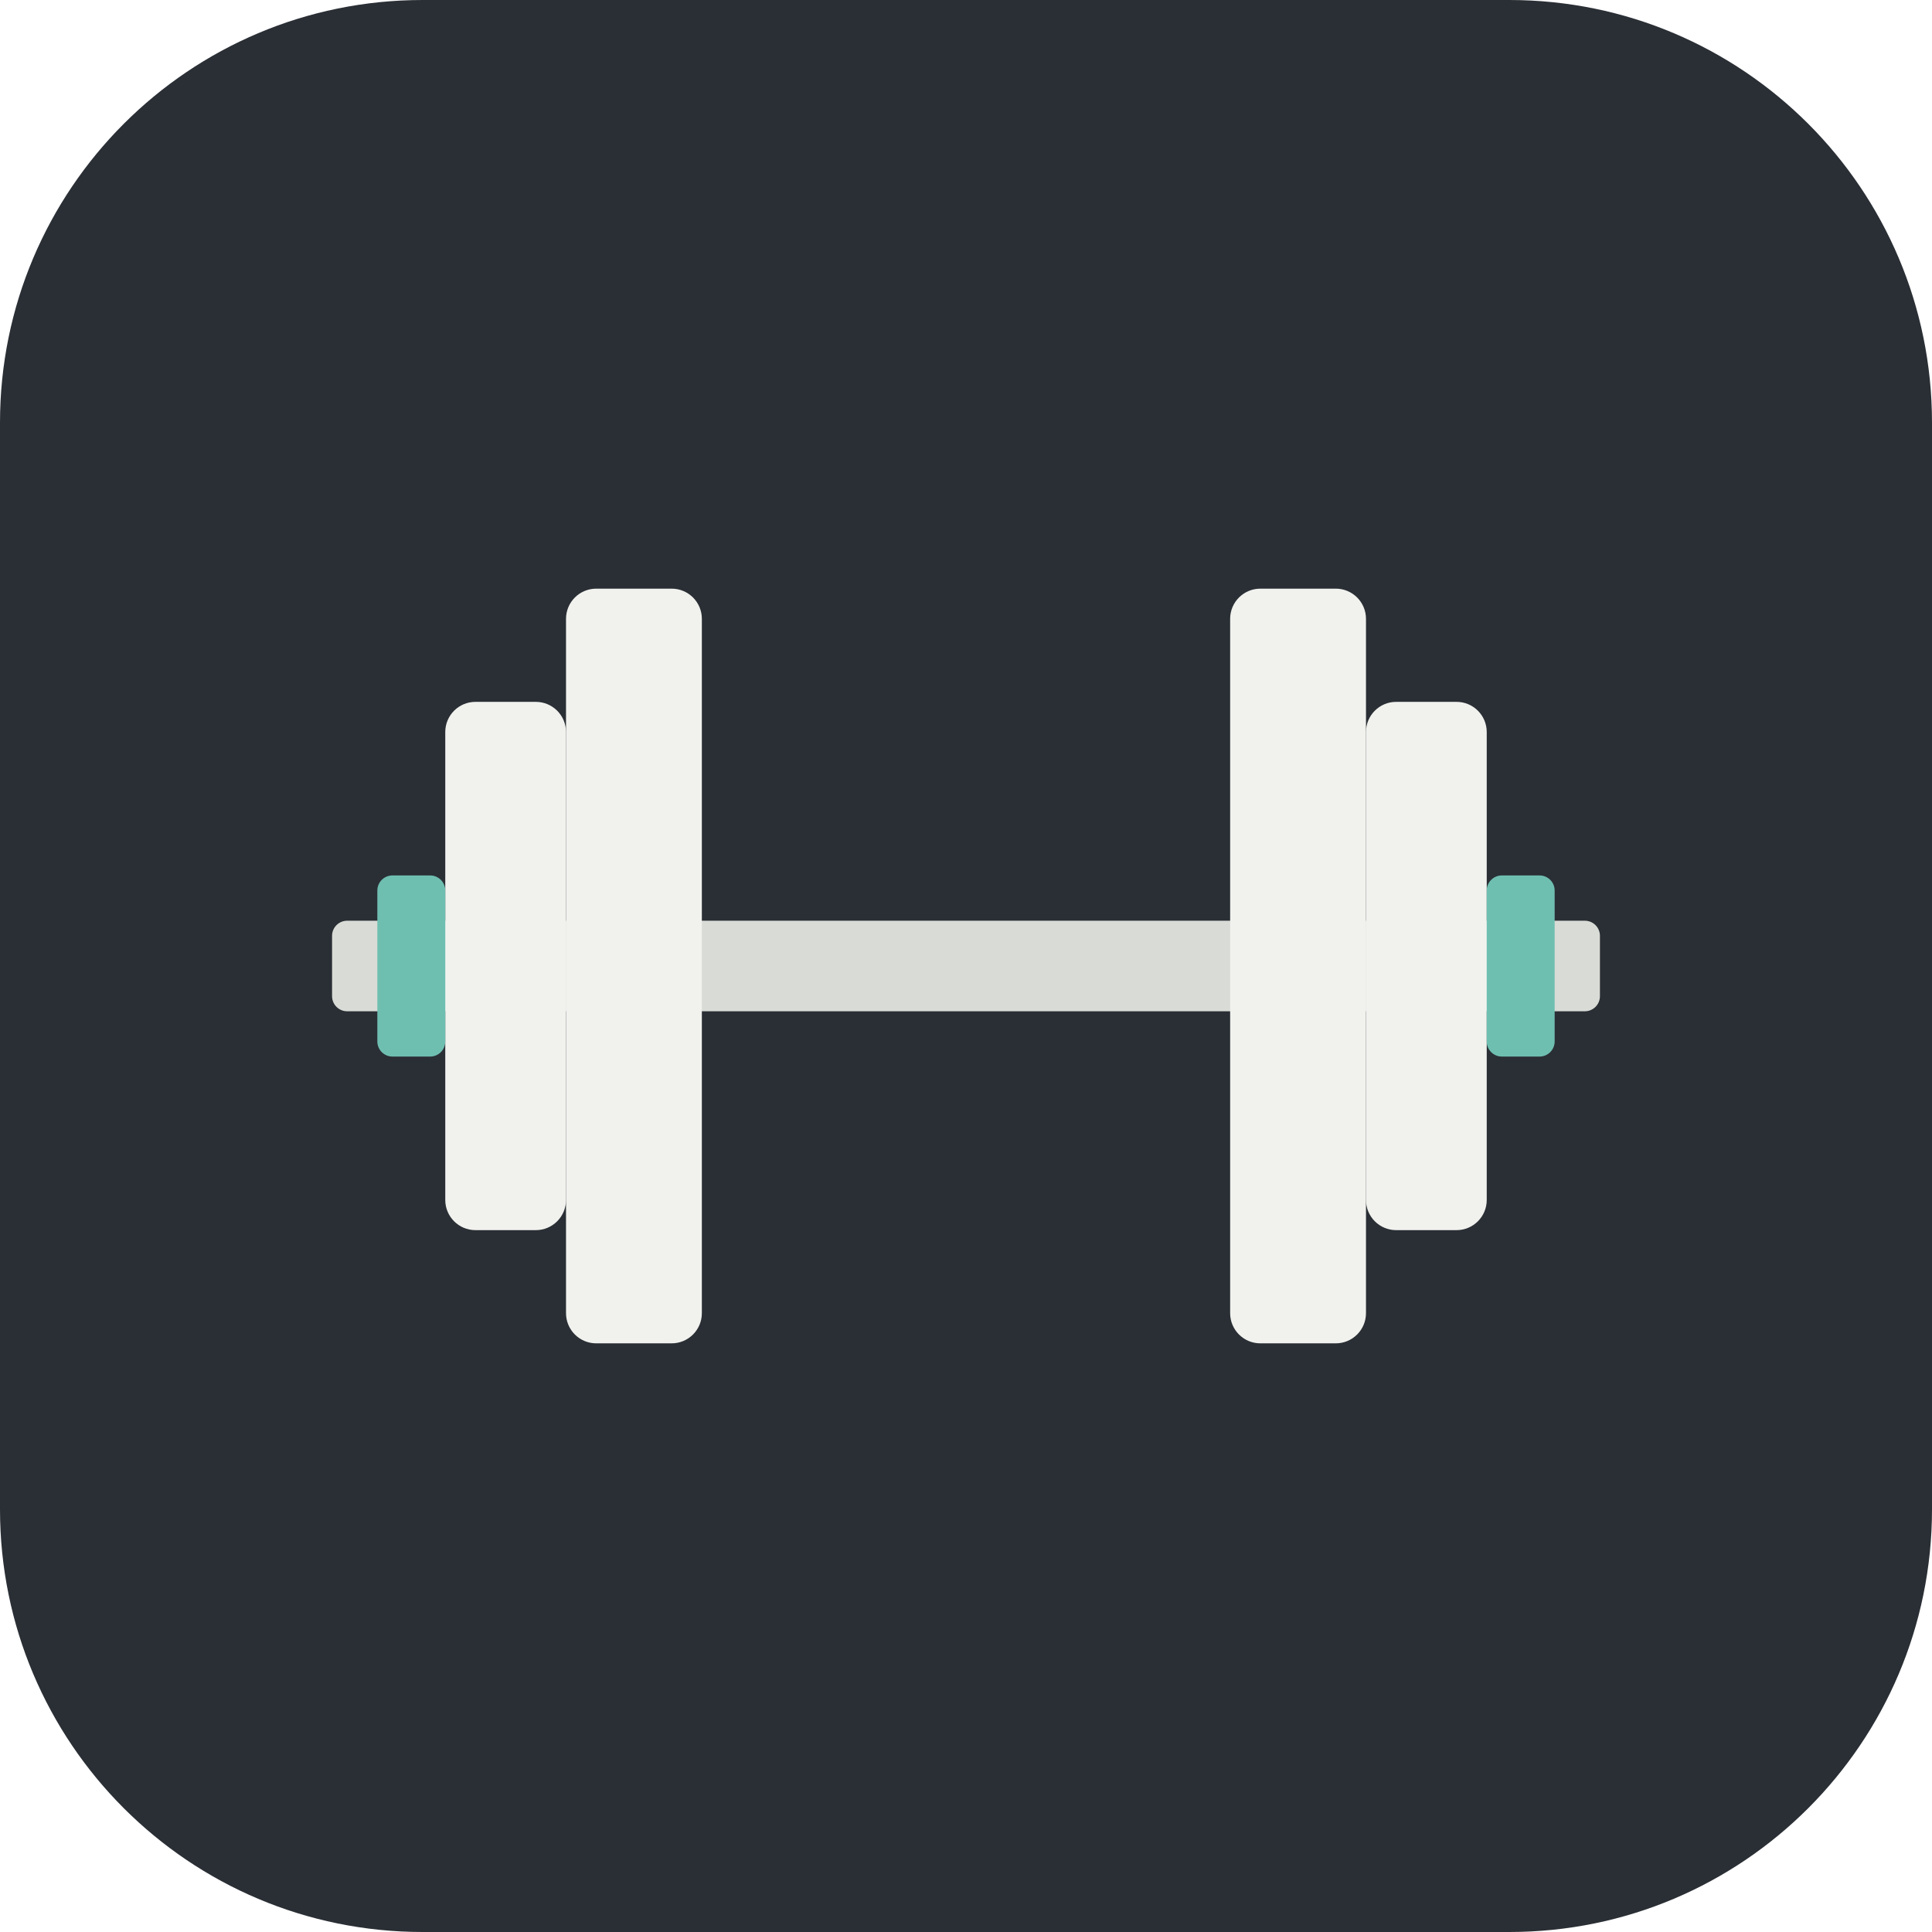
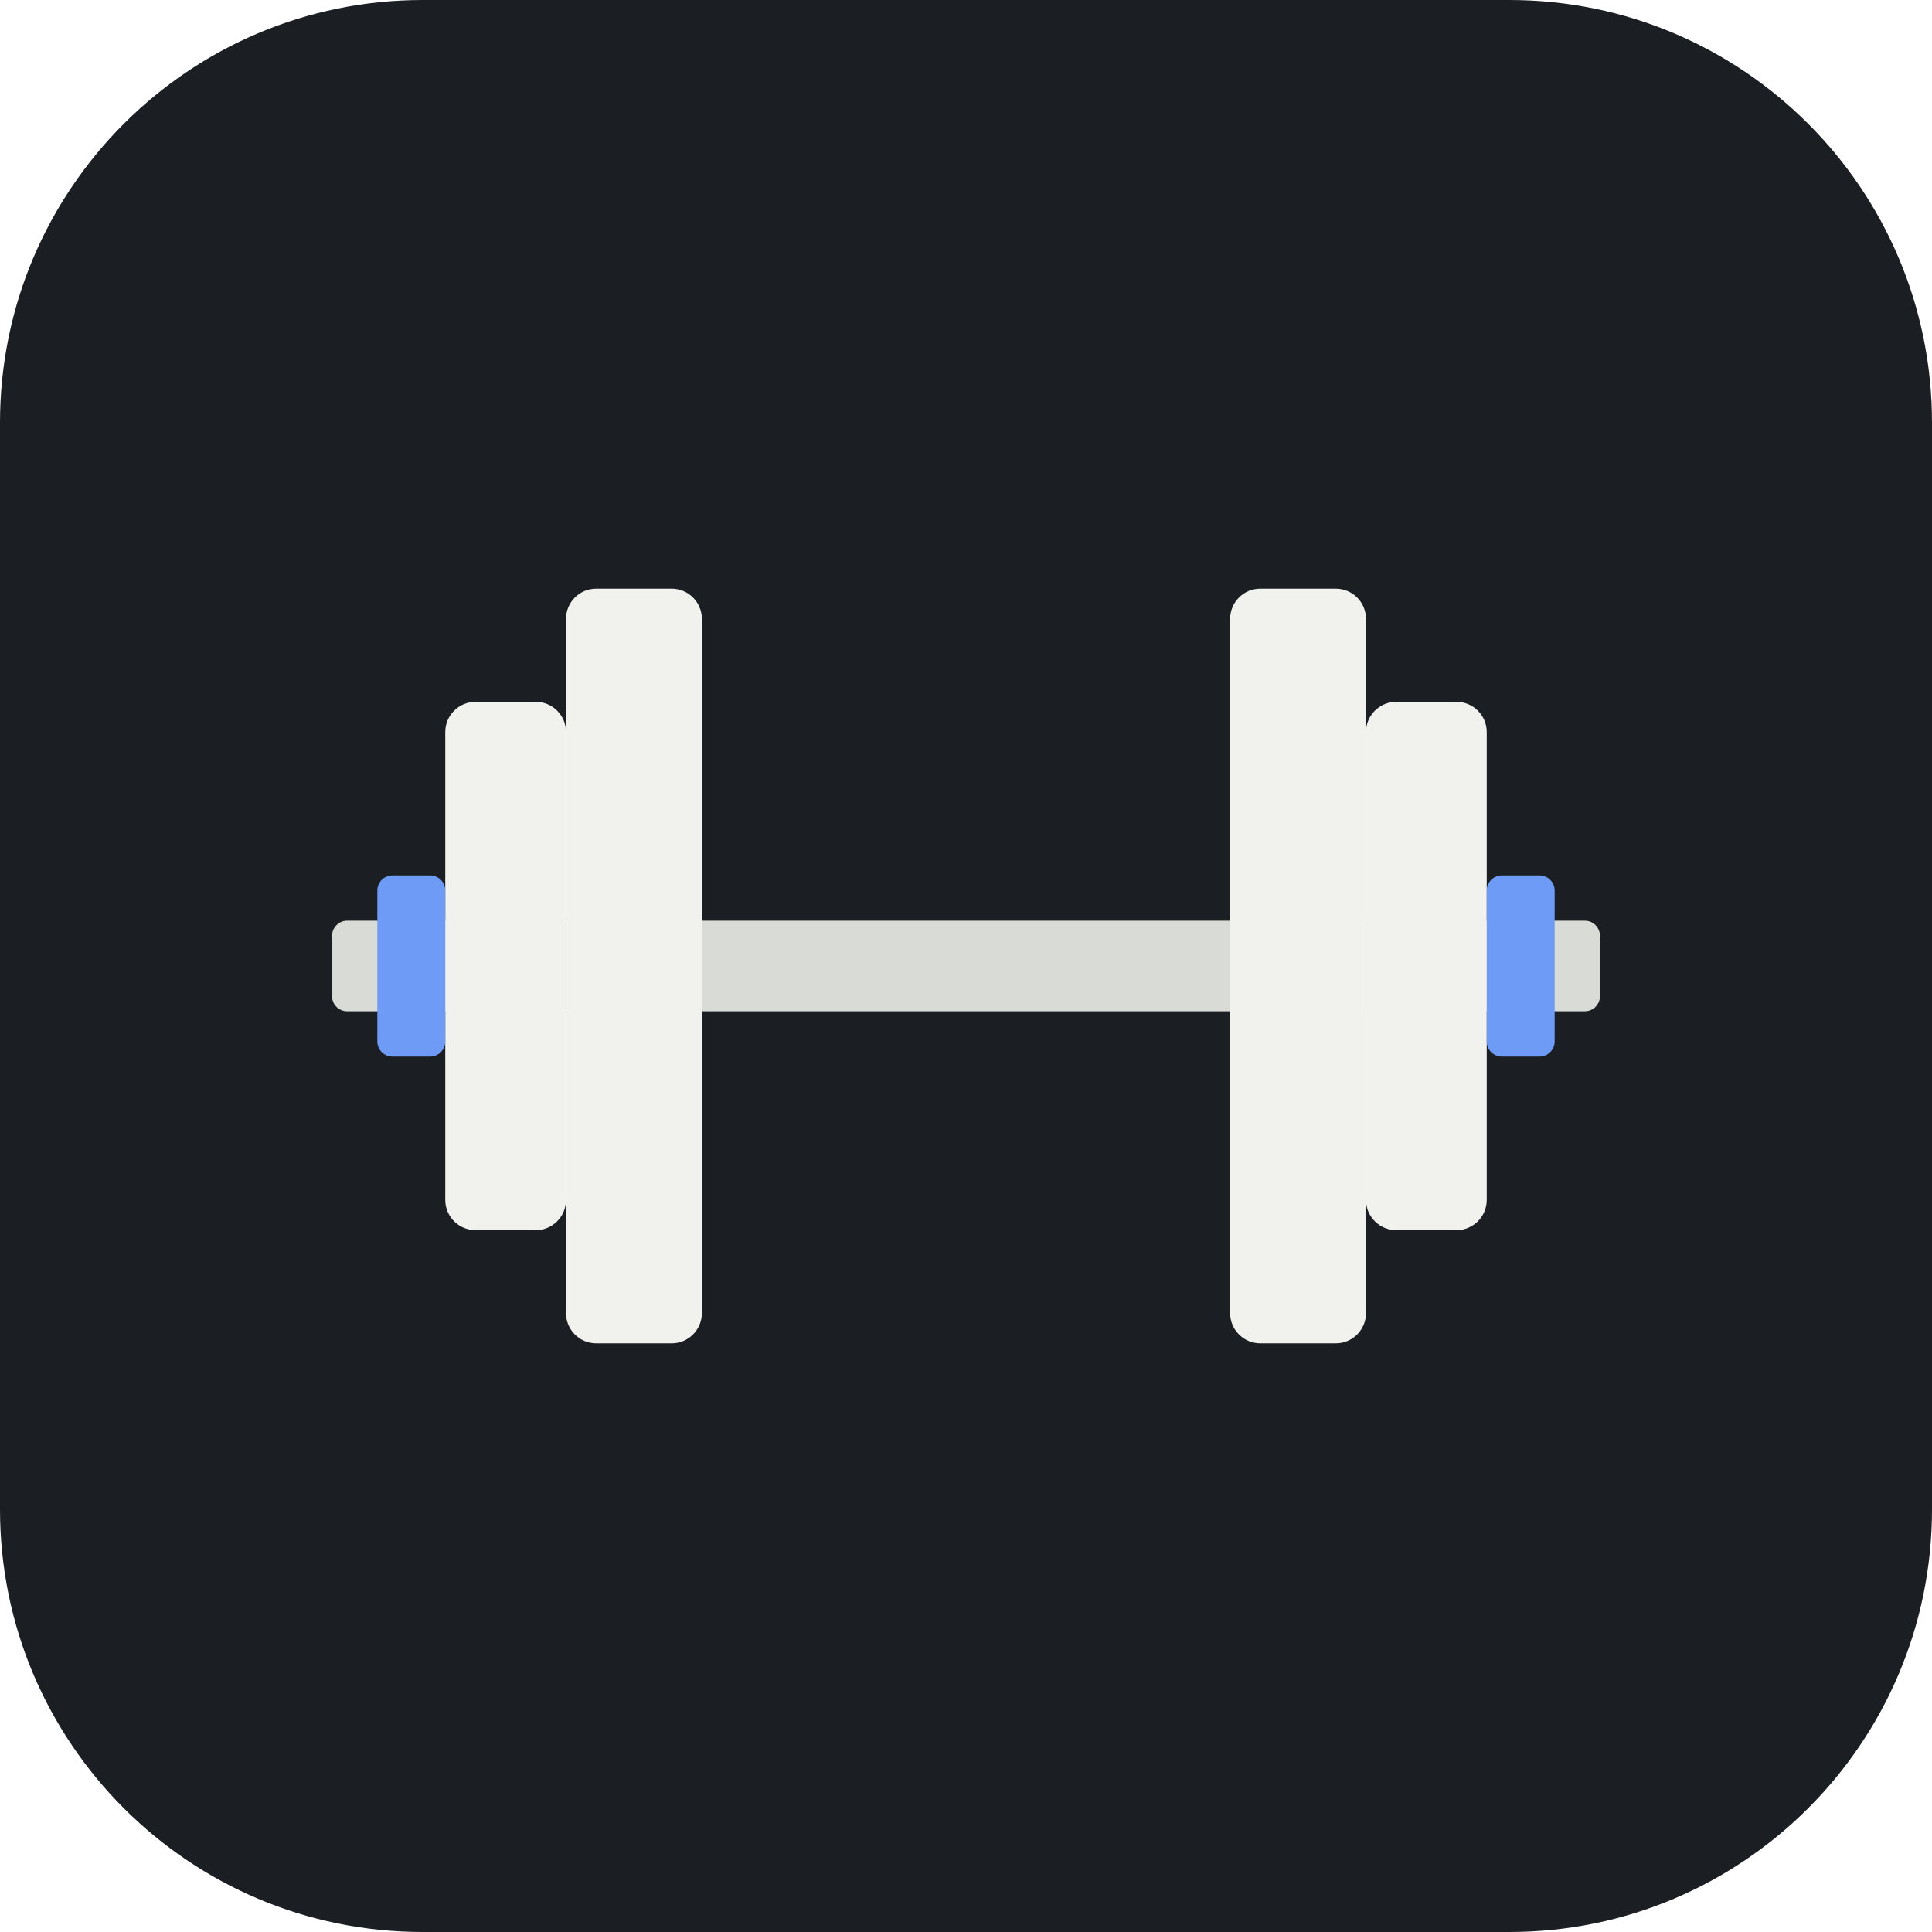
<svg xmlns="http://www.w3.org/2000/svg" viewBox="0 0 512 512">
-   <rect width="512" height="512" rx="112" fill="#2A2F35" />
+   <rect width="512" height="512" rx="112" fill="#1B1E23" />
  <rect x="88" y="244" width="336" height="24" rx="4" fill="#D9DBD6" />
  <rect x="150" y="156" width="36" height="200" rx="8" fill="#F1F2EE" />
  <rect x="326" y="156" width="36" height="200" rx="8" fill="#F1F2EE" />
  <rect x="118" y="186" width="32" height="140" rx="8" fill="#F1F2EE" />
  <rect x="362" y="186" width="32" height="140" rx="8" fill="#F1F2EE" />
-   <rect x="100" y="232" width="18" height="48" rx="4" fill="#6FBFB1" />
-   <rect x="394" y="232" width="18" height="48" rx="4" fill="#6FBFB1" />
+   <rect x="100" y="232" width="18" height="48" rx="4" fill="#6E9BF5" />
+   <rect x="394" y="232" width="18" height="48" rx="4" fill="#6E9BF5" />
</svg>
